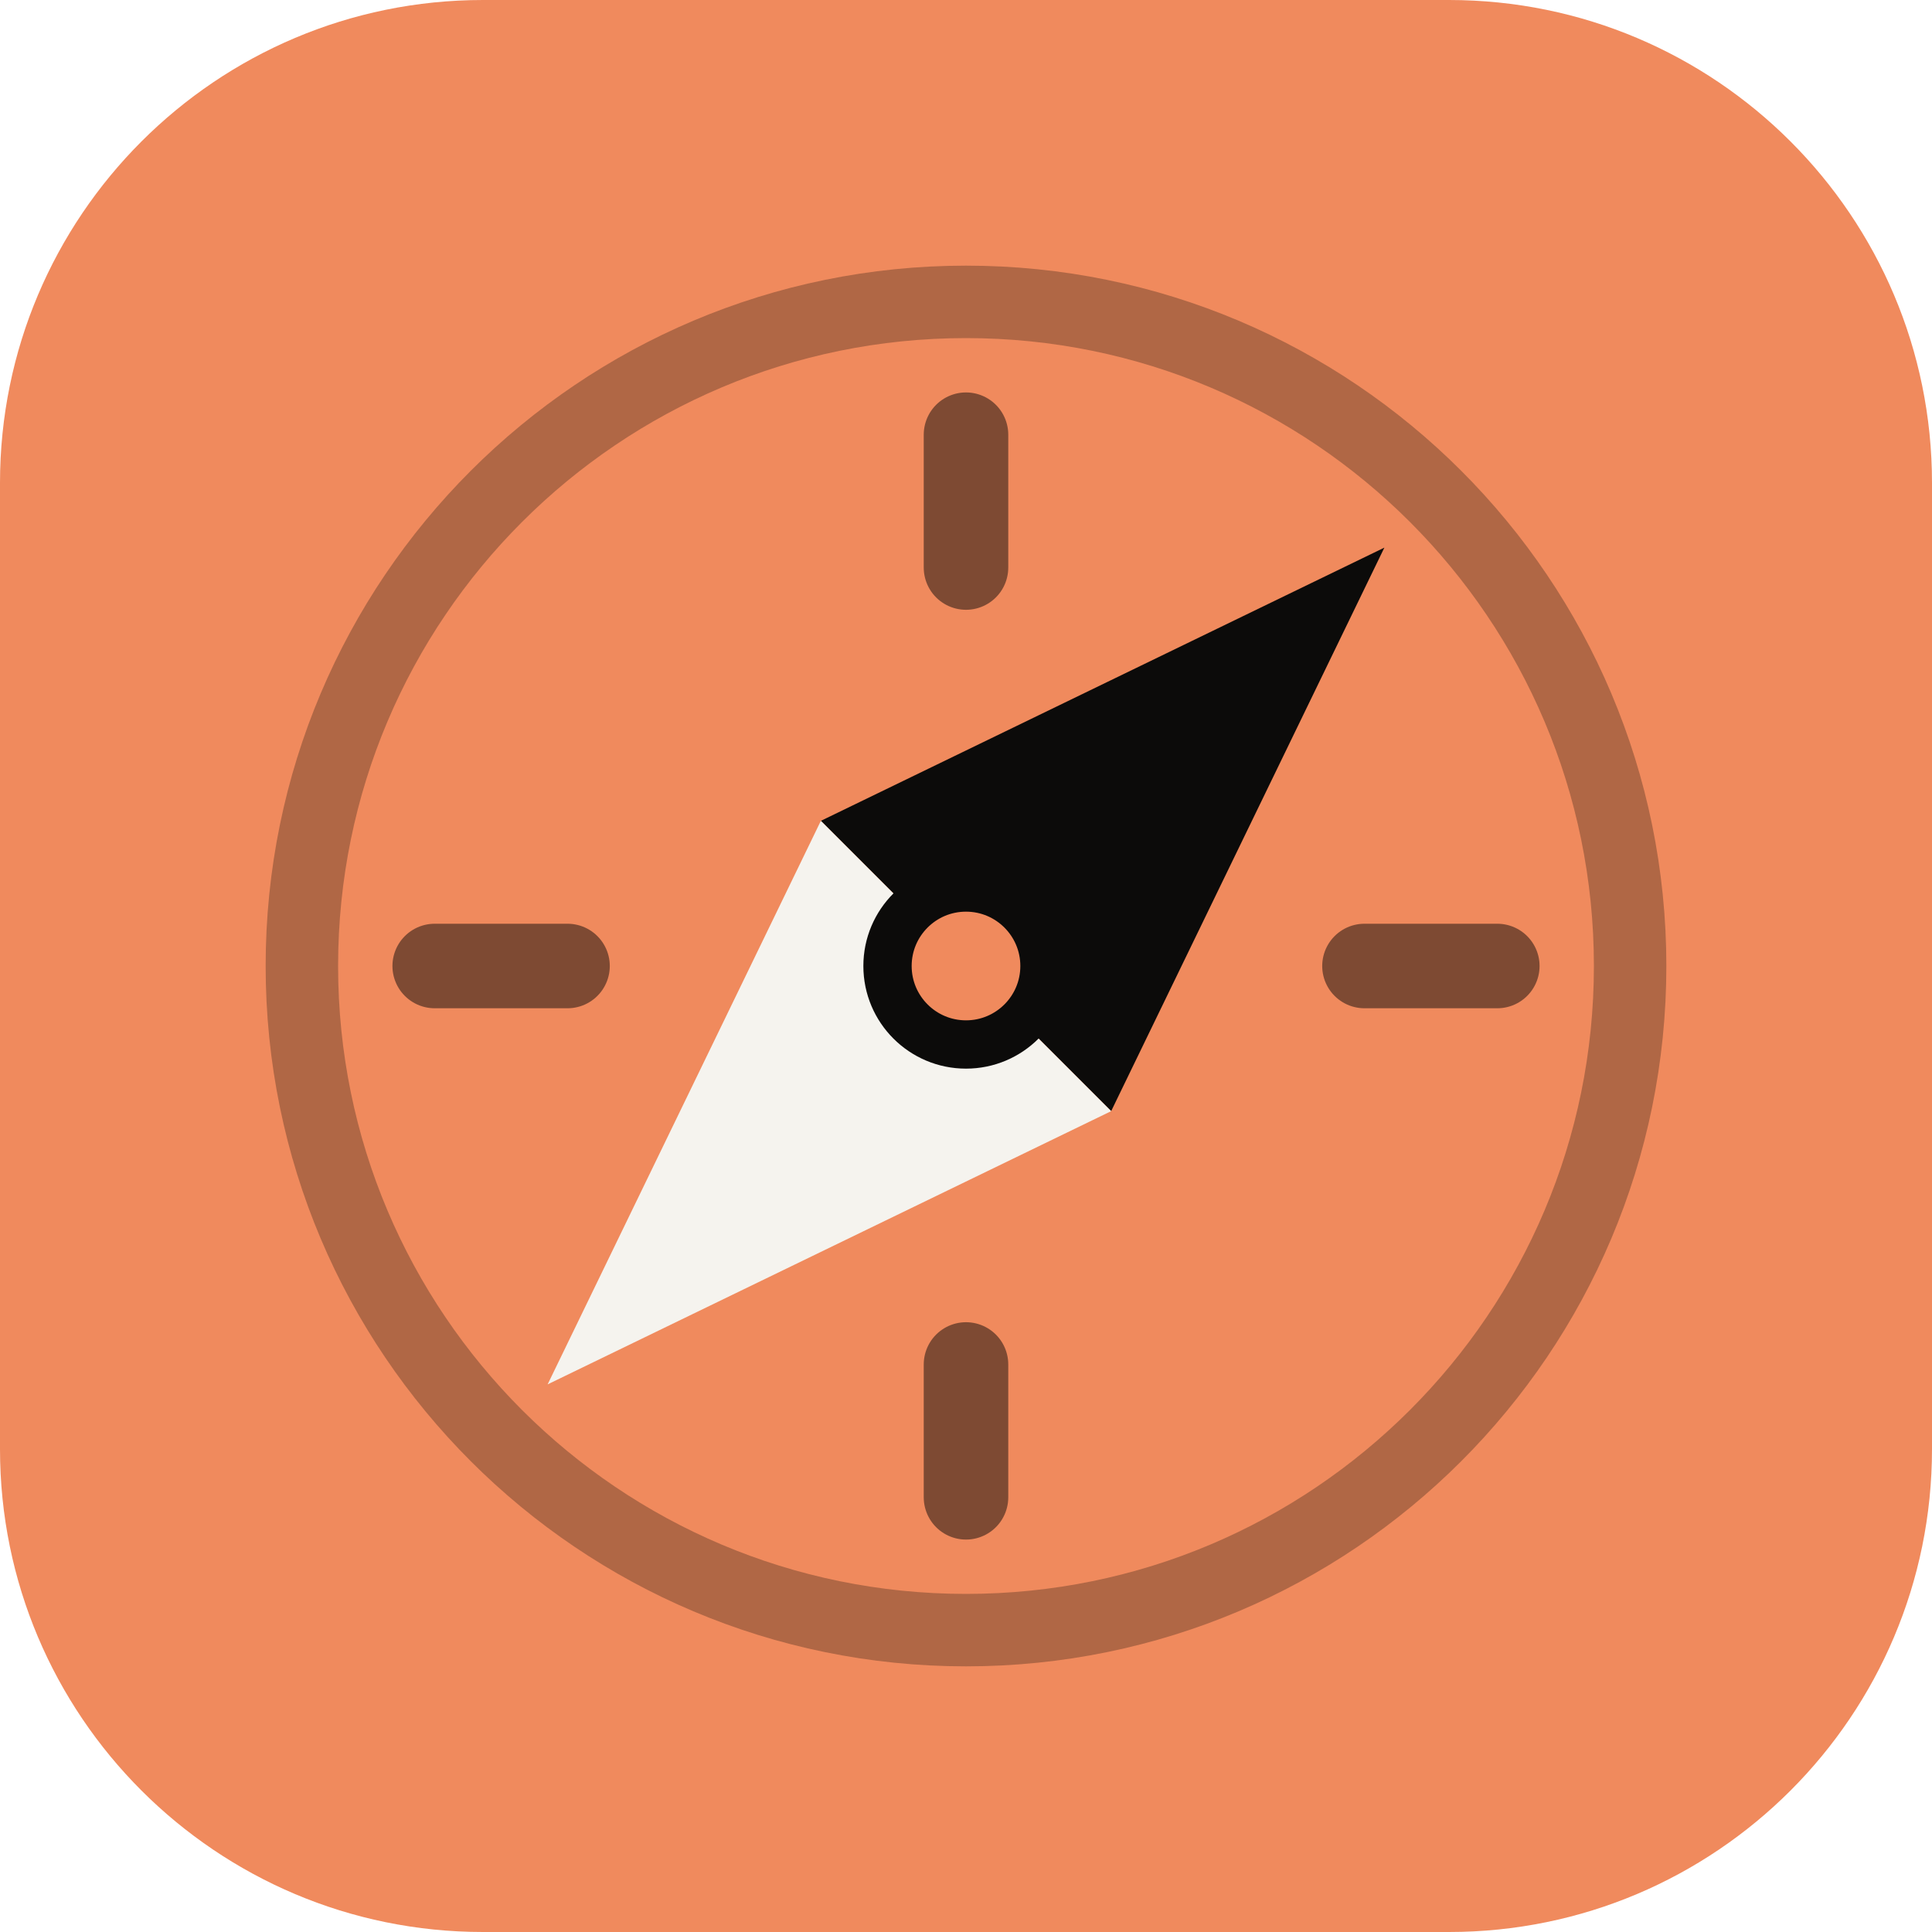
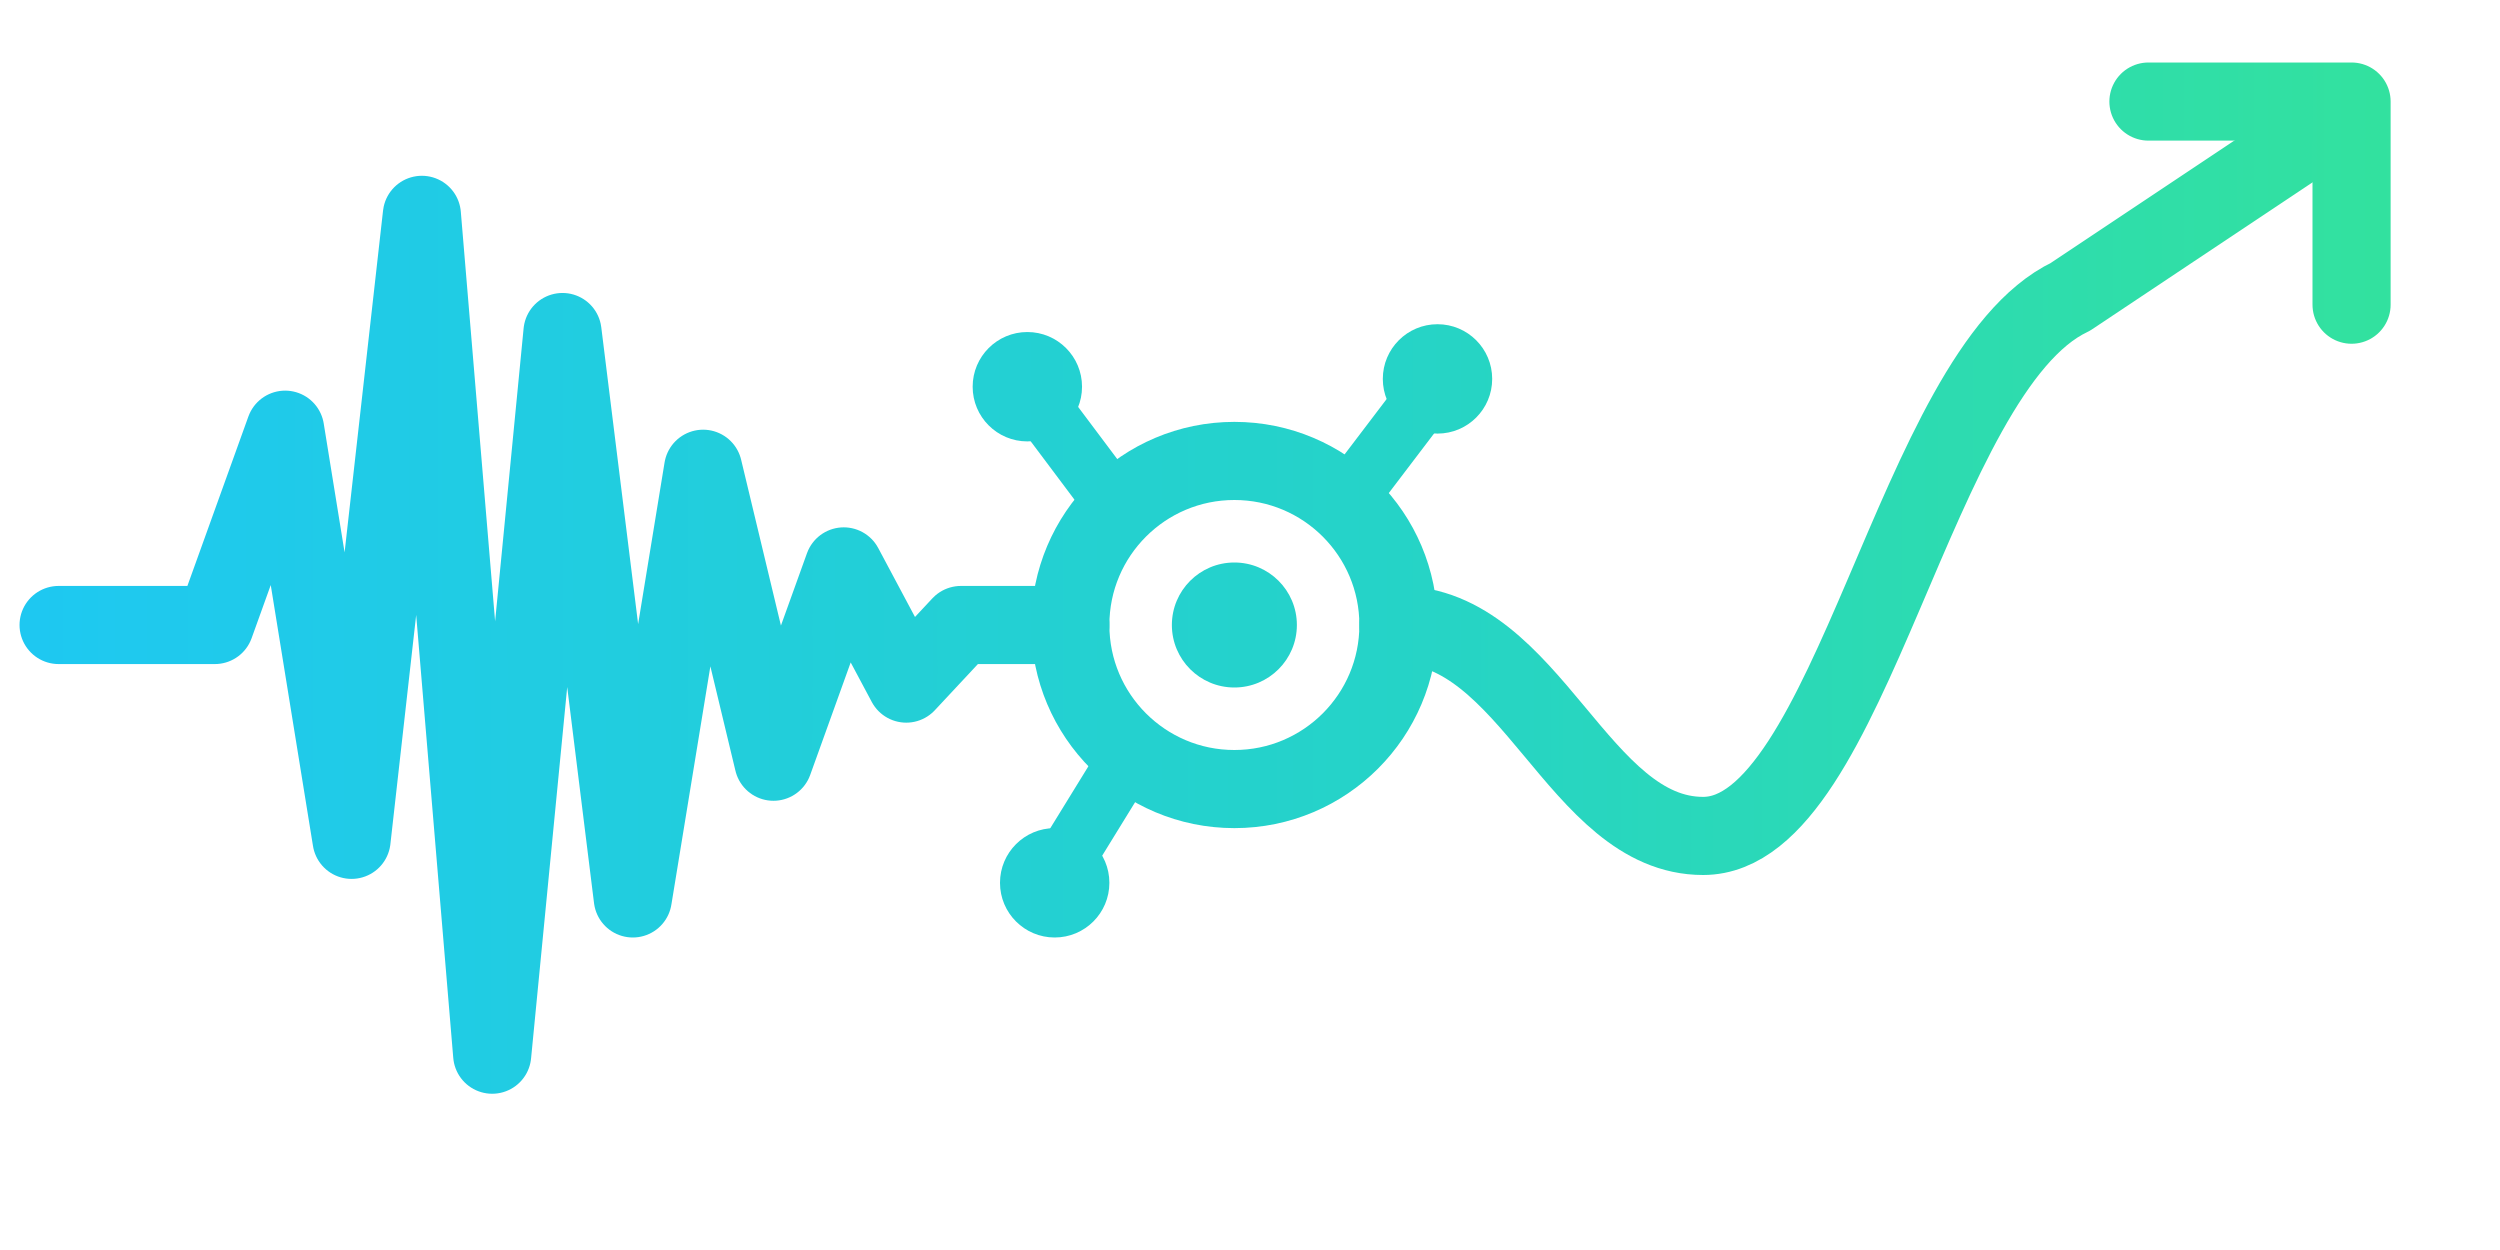
- <svg xmlns="http://www.w3.org/2000/svg" viewBox="0 0 32 32">
-   <rect width="32" height="32" rx="8" fill="#f08a5d" />
-   <circle cx="16" cy="16" r="11" fill="none" stroke="#0c0b0a" stroke-opacity="0.28" stroke-width="1.2" />
-   <path d="M16 7.2v2.2M24.8 16h-2.2M16 24.8v-2.2M7.2 16h2.2" stroke="#0c0b0a" stroke-opacity="0.5" stroke-width="1.4" stroke-linecap="round" />
-   <g transform="rotate(45 16 16)">
-     <path d="M16 6.2 L19.4 16 L12.6 16 Z" fill="#0c0b0a" />
-     <path d="M16 25.8 L12.6 16 L19.4 16 Z" fill="#f5f3ee" />
+ <svg xmlns="http://www.w3.org/2000/svg" viewBox="0 0 64 32">
+   <defs>
+     <linearGradient id="g" x1="0" x2="64" y1="0" y2="0" gradientUnits="userSpaceOnUse">
+       <stop offset="0" stop-color="#1ec8f2" />
+       <stop offset="0.55" stop-color="#25d3c8" />
+       <stop offset="1" stop-color="#34e39a" />
+     </linearGradient>
+   </defs>
+   <g fill="none" stroke="url(#g)" stroke-width="2" stroke-linecap="round" stroke-linejoin="round">
+     <path d="M1.5 16H5.5L7.3 11L9 21.5L10.8 5.5L12.6 27L14.4 8.5L16.2 23L18 12L19.8 19.5L21.6 14.5L23.2 17.5L24.6 16H27.4" />
+     <circle cx="31.6" cy="16" r="4.2" />
+     <path d="M28.6 13 26.8 10.6M34.4 12.9 36.3 10.4M29 19.2 27.4 21.8" stroke-width="1.5" />
+     <path d="M35.8 16C39.2 16 40.4 21.4 43.6 21.4C47.4 21.4 49 9.5 53 7.6L59.6 3.2" />
+     <path d="M55 2.6H60.2V7.8" />
  </g>
-   <circle cx="16" cy="16" r="1.3" fill="#f08a5d" stroke="#0c0b0a" stroke-width="0.8" />
+   <g fill="url(#g)">
+     <circle cx="31.6" cy="16" r="1.6" />
+     <circle cx="26.3" cy="9.9" r="1.4" />
+     <circle cx="36.8" cy="9.7" r="1.4" />
+     <circle cx="27" cy="22.6" r="1.4" />
+   </g>
</svg>
